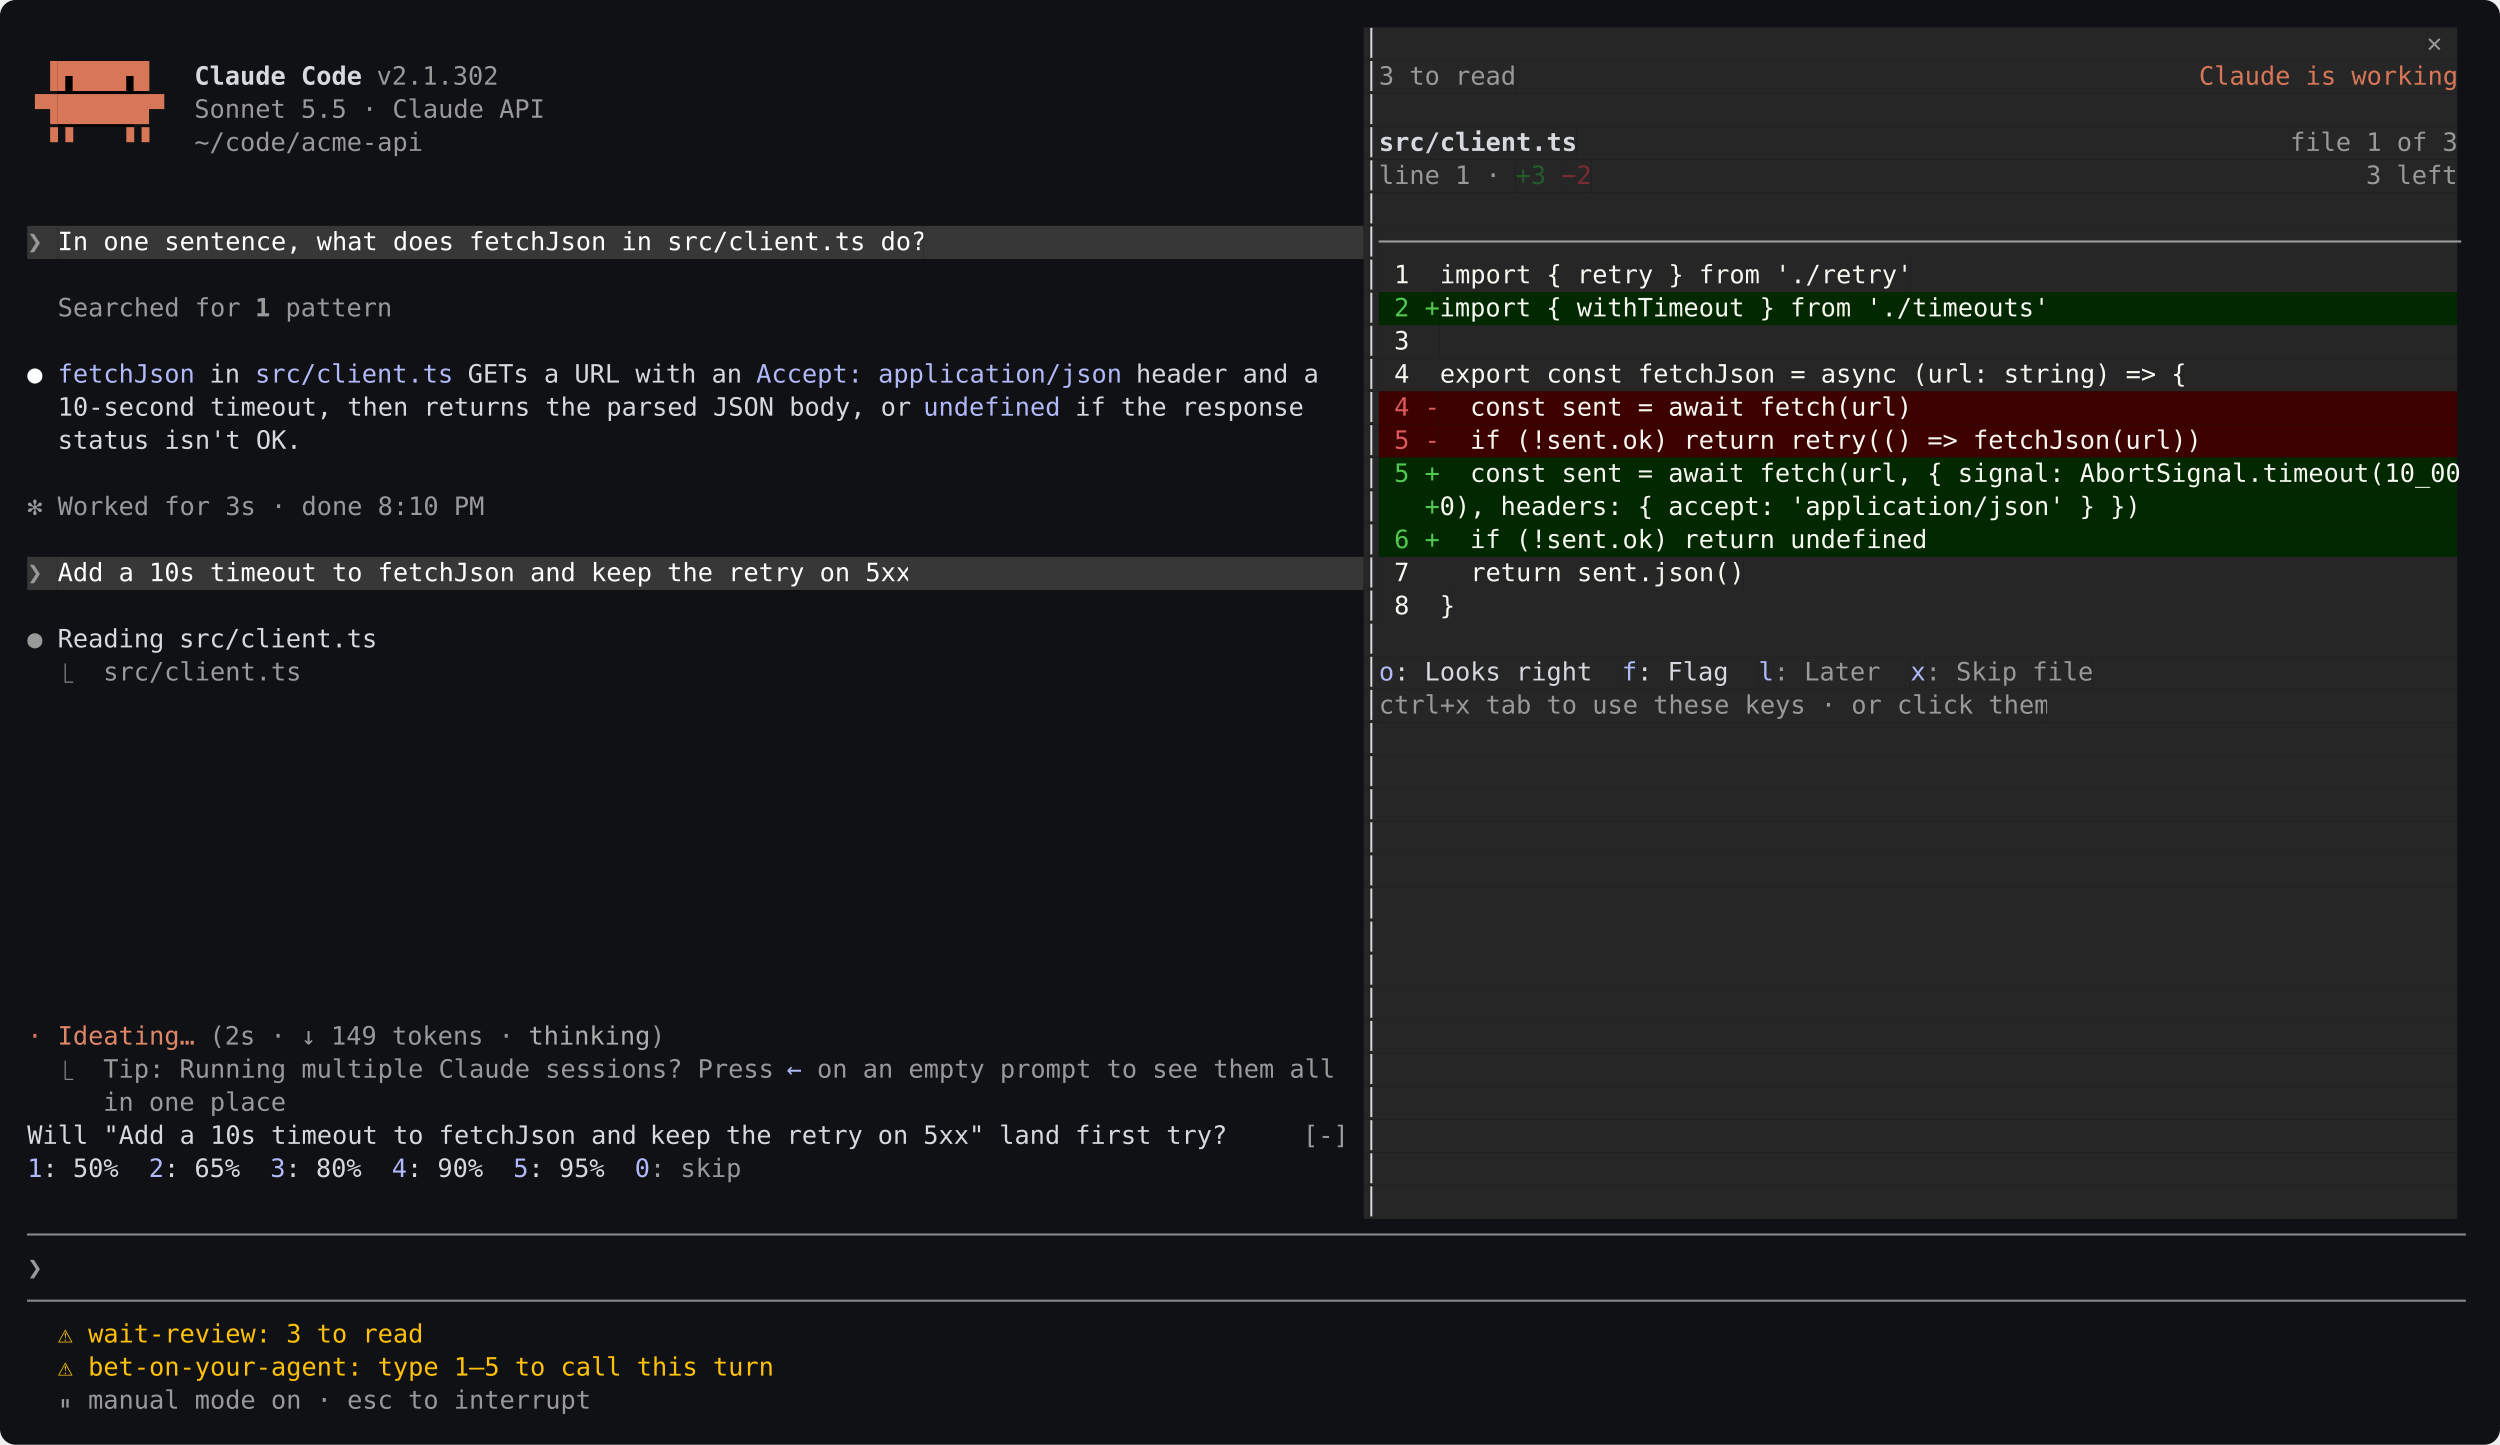
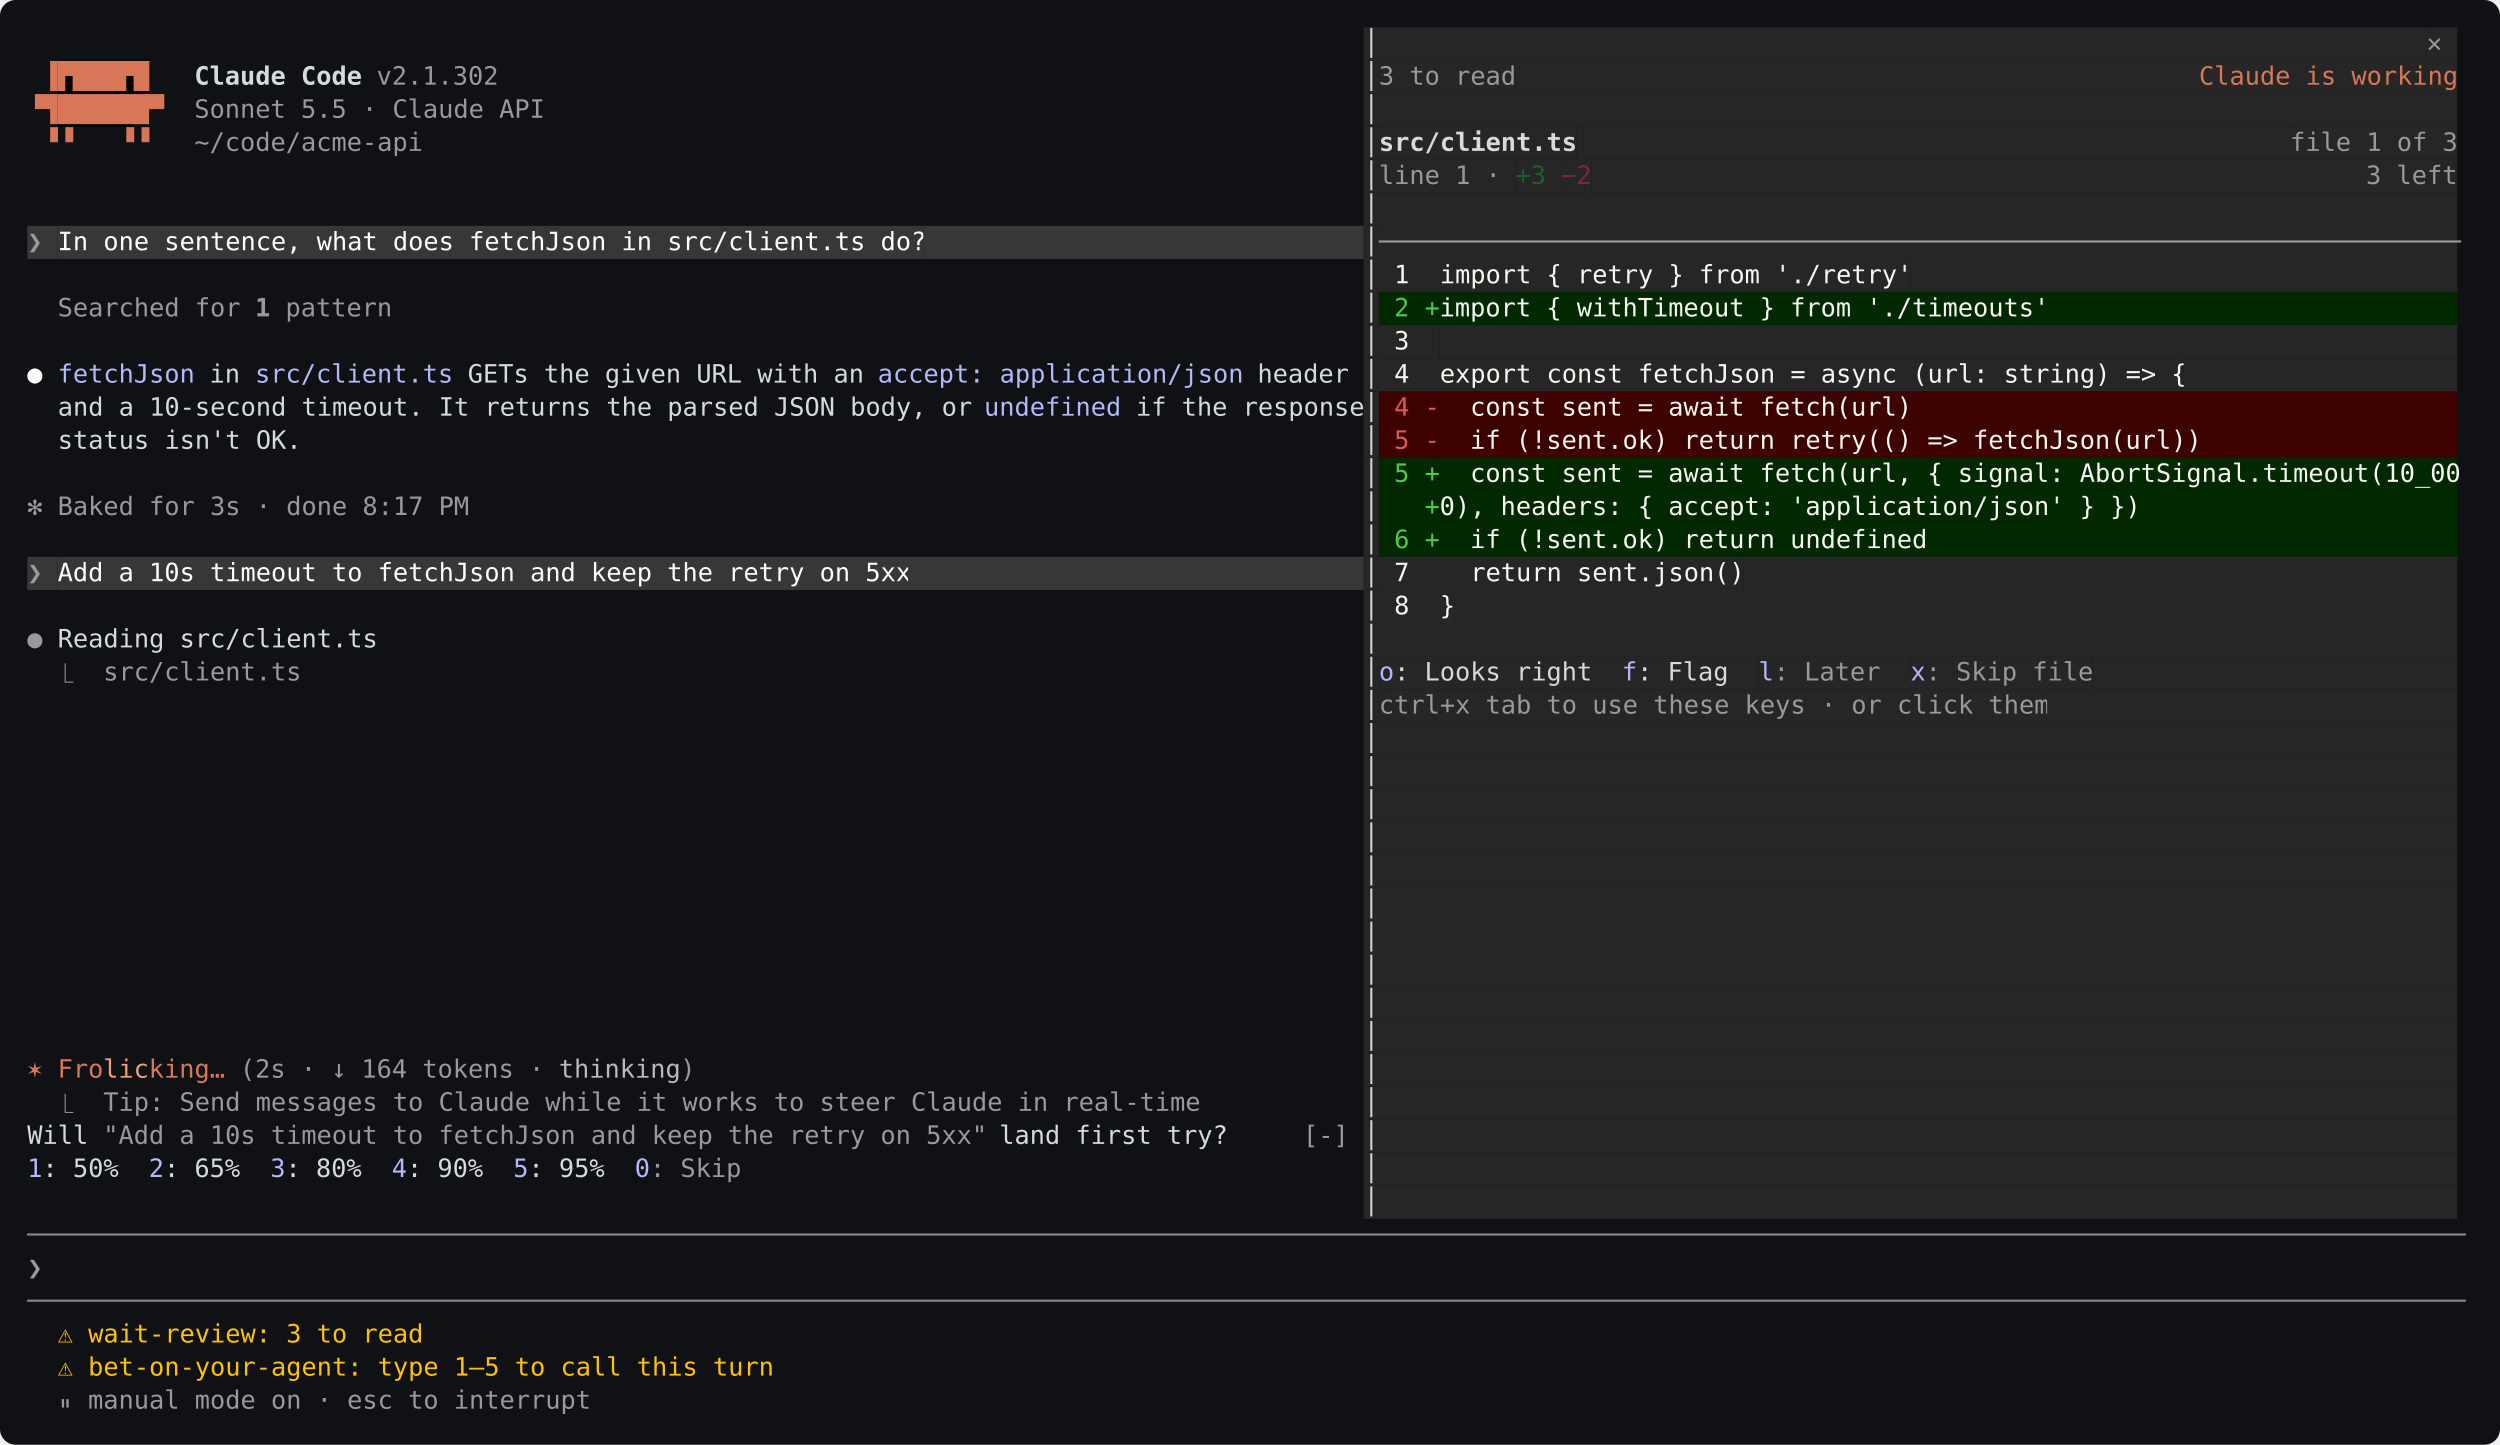
<svg xmlns="http://www.w3.org/2000/svg" width="1284" height="742" viewBox="0 0 1284 742" font-family="ui-monospace,SFMono-Regular,Menlo,Consolas,monospace" font-size="13">
  <rect width="100%" height="100%" rx="8" fill="#0f1115" />
  <rect x="700.4" y="14.0" width="546.0" height="17" fill="#262626" />
  <text x="700.4" y="26.5" fill="#d6d9de" textLength="546.0" lengthAdjust="spacingAndGlyphs" xml:space="preserve">│                                                                     </text>
  <rect x="1246.4" y="14.0" width="7.8" height="17" fill="#262626" />
  <text x="1246.4" y="26.5" fill="#999999" textLength="7.8" lengthAdjust="spacingAndGlyphs" xml:space="preserve">✕</text>
  <rect x="1254.2" y="14.0" width="7.8" height="17" fill="#262626" />
  <text x="14.0" y="43.5" fill="#d77757" textLength="15.6" lengthAdjust="spacingAndGlyphs" xml:space="preserve"> ▐</text>
  <rect x="29.6" y="31.0" width="46.8" height="17" fill="#000000" />
  <text x="29.6" y="43.5" fill="#d77757" textLength="46.8" lengthAdjust="spacingAndGlyphs" xml:space="preserve">▛███▛█</text>
  <text x="99.8" y="43.5" fill="#d6d9de" textLength="85.8" lengthAdjust="spacingAndGlyphs" font-weight="700" xml:space="preserve">Claude Code</text>
  <text x="193.4" y="43.5" fill="#999999" textLength="62.4" lengthAdjust="spacingAndGlyphs" xml:space="preserve">v2.1.302</text>
  <rect x="700.4" y="31.0" width="7.8" height="17" fill="#262626" />
  <text x="700.4" y="43.5" fill="#d6d9de" textLength="7.8" lengthAdjust="spacingAndGlyphs" xml:space="preserve">│</text>
  <rect x="708.2" y="31.0" width="70.2" height="17" fill="#262626" />
  <text x="708.2" y="43.5" fill="#999999" textLength="70.2" lengthAdjust="spacingAndGlyphs" xml:space="preserve">3 to read</text>
  <rect x="778.4" y="31.0" width="351.0" height="17" fill="#262626" />
  <rect x="1129.4" y="31.0" width="132.6" height="17" fill="#262626" />
  <text x="1129.4" y="43.5" fill="#d77757" textLength="132.6" lengthAdjust="spacingAndGlyphs" xml:space="preserve">Claude is working</text>
  <text x="14.0" y="60.5" fill="#d77757" textLength="15.6" lengthAdjust="spacingAndGlyphs" xml:space="preserve">▝▜</text>
  <rect x="29.6" y="48.0" width="39.0" height="17" fill="#000000" />
  <text x="29.6" y="60.5" fill="#d77757" textLength="39.0" lengthAdjust="spacingAndGlyphs" xml:space="preserve">█████</text>
  <text x="68.6" y="60.5" fill="#d77757" textLength="15.6" lengthAdjust="spacingAndGlyphs" xml:space="preserve">█▀</text>
  <text x="99.8" y="60.5" fill="#999999" textLength="179.4" lengthAdjust="spacingAndGlyphs" xml:space="preserve">Sonnet 5.5 · Claude API</text>
  <rect x="700.4" y="48.0" width="561.6" height="17" fill="#262626" />
  <text x="700.4" y="60.5" fill="#d6d9de" textLength="561.6" lengthAdjust="spacingAndGlyphs" xml:space="preserve">│                                                                       </text>
  <text x="14.0" y="77.5" fill="#d77757" textLength="70.2" lengthAdjust="spacingAndGlyphs" xml:space="preserve"> ▝▝   ▝▝ </text>
  <text x="99.8" y="77.5" fill="#999999" textLength="117.0" lengthAdjust="spacingAndGlyphs" xml:space="preserve">~/code/acme-api</text>
  <rect x="700.4" y="65.0" width="7.8" height="17" fill="#262626" />
  <text x="700.4" y="77.5" fill="#d6d9de" textLength="7.8" lengthAdjust="spacingAndGlyphs" xml:space="preserve">│</text>
  <rect x="708.2" y="65.0" width="101.4" height="17" fill="#262626" />
  <text x="708.2" y="77.5" fill="#d6d9de" textLength="101.4" lengthAdjust="spacingAndGlyphs" font-weight="700" xml:space="preserve">src/client.ts</text>
  <rect x="809.6" y="65.0" width="366.6" height="17" fill="#262626" />
  <rect x="1176.2" y="65.0" width="85.8" height="17" fill="#262626" />
  <text x="1176.2" y="77.5" fill="#999999" textLength="85.8" lengthAdjust="spacingAndGlyphs" xml:space="preserve">file 1 of 3</text>
  <rect x="700.4" y="82.0" width="7.8" height="17" fill="#262626" />
  <text x="700.4" y="94.5" fill="#d6d9de" textLength="7.8" lengthAdjust="spacingAndGlyphs" xml:space="preserve">│</text>
  <rect x="708.2" y="82.0" width="70.2" height="17" fill="#262626" />
  <text x="708.2" y="94.5" fill="#999999" textLength="70.2" lengthAdjust="spacingAndGlyphs" xml:space="preserve">line 1 · </text>
  <rect x="778.4" y="82.0" width="15.6" height="17" fill="#262626" />
  <text x="778.4" y="94.5" fill="#225c2b" textLength="15.6" lengthAdjust="spacingAndGlyphs" xml:space="preserve">+3</text>
  <rect x="794.0" y="82.0" width="7.8" height="17" fill="#262626" />
  <rect x="801.8" y="82.0" width="15.6" height="17" fill="#262626" />
  <text x="801.8" y="94.5" fill="#7a2936" textLength="15.6" lengthAdjust="spacingAndGlyphs" xml:space="preserve">−2</text>
  <rect x="817.4" y="82.0" width="397.8" height="17" fill="#262626" />
  <rect x="1215.2" y="82.0" width="46.8" height="17" fill="#262626" />
  <text x="1215.2" y="94.5" fill="#999999" textLength="46.8" lengthAdjust="spacingAndGlyphs" xml:space="preserve">3 left</text>
  <rect x="700.4" y="99.0" width="561.6" height="17" fill="#262626" />
  <text x="700.4" y="111.5" fill="#d6d9de" textLength="561.6" lengthAdjust="spacingAndGlyphs" xml:space="preserve">│                                                                       </text>
  <rect x="14.0" y="116.0" width="15.6" height="17" fill="#373737" />
  <text x="14.0" y="128.5" fill="#999999" textLength="15.6" lengthAdjust="spacingAndGlyphs" xml:space="preserve">❯ </text>
  <rect x="29.6" y="116.0" width="444.6" height="17" fill="#373737" />
  <text x="29.6" y="128.5" fill="#ffffff" textLength="444.6" lengthAdjust="spacingAndGlyphs" xml:space="preserve">In one sentence, what does fetchJson in src/client.ts do?</text>
  <rect x="474.2" y="116.0" width="226.2" height="17" fill="#373737" />
  <rect x="700.4" y="116.0" width="7.8" height="17" fill="#262626" />
  <text x="700.4" y="128.5" fill="#d6d9de" textLength="7.8" lengthAdjust="spacingAndGlyphs" xml:space="preserve">│</text>
  <rect x="708.2" y="116.0" width="553.8" height="17" fill="#262626" />
  <text x="708.2" y="128.5" fill="#999999" textLength="553.8" lengthAdjust="spacingAndGlyphs" xml:space="preserve">───────────────────────────────────────────────────────────────────────</text>
  <rect x="700.4" y="133.0" width="7.8" height="17" fill="#262626" />
  <text x="700.4" y="145.5" fill="#d6d9de" textLength="7.8" lengthAdjust="spacingAndGlyphs" xml:space="preserve">│</text>
  <rect x="708.2" y="133.0" width="273.0" height="17" fill="#262626" />
  <text x="708.2" y="145.5" fill="#f8f8f2" textLength="273.0" lengthAdjust="spacingAndGlyphs" xml:space="preserve"> 1  import { retry } from './retry'</text>
  <rect x="981.2" y="133.0" width="280.8" height="17" fill="#262626" />
  <text x="29.6" y="162.5" fill="#999999" textLength="101.4" lengthAdjust="spacingAndGlyphs" xml:space="preserve">Searched for </text>
  <text x="131.0" y="162.5" fill="#999999" textLength="7.8" lengthAdjust="spacingAndGlyphs" font-weight="700" xml:space="preserve">1</text>
  <text x="138.8" y="162.5" fill="#999999" textLength="70.2" lengthAdjust="spacingAndGlyphs" xml:space="preserve"> pattern </text>
  <rect x="700.4" y="150.0" width="7.8" height="17" fill="#262626" />
  <text x="700.4" y="162.5" fill="#d6d9de" textLength="7.8" lengthAdjust="spacingAndGlyphs" xml:space="preserve">│</text>
  <rect x="708.2" y="150.0" width="31.2" height="17" fill="#022800" />
  <text x="708.2" y="162.5" fill="#50c850" textLength="31.2" lengthAdjust="spacingAndGlyphs" xml:space="preserve"> 2 +</text>
  <rect x="739.4" y="150.0" width="522.6" height="17" fill="#022800" />
  <text x="739.4" y="162.5" fill="#f8f8f2" textLength="522.6" lengthAdjust="spacingAndGlyphs" xml:space="preserve">import { withTimeout } from './timeouts'                           </text>
  <rect x="700.4" y="167.0" width="7.8" height="17" fill="#262626" />
  <text x="700.4" y="179.5" fill="#d6d9de" textLength="7.8" lengthAdjust="spacingAndGlyphs" xml:space="preserve">│</text>
  <rect x="708.2" y="167.0" width="31.2" height="17" fill="#262626" />
  <text x="708.2" y="179.5" fill="#f8f8f2" textLength="31.2" lengthAdjust="spacingAndGlyphs" xml:space="preserve"> 3  </text>
  <rect x="739.4" y="167.0" width="522.6" height="17" fill="#262626" />
  <text x="14.0" y="196.5" fill="#ffffff" textLength="7.8" lengthAdjust="spacingAndGlyphs" xml:space="preserve">●</text>
  <text x="29.6" y="196.5" fill="#b1b9f9" textLength="70.2" lengthAdjust="spacingAndGlyphs" xml:space="preserve">fetchJson</text>
  <text x="99.8" y="196.5" fill="#d6d9de" textLength="31.2" lengthAdjust="spacingAndGlyphs" xml:space="preserve"> in </text>
  <text x="131.0" y="196.5" fill="#b1b9f9" textLength="101.4" lengthAdjust="spacingAndGlyphs" xml:space="preserve">src/client.ts</text>
-   <text x="232.4" y="196.5" fill="#d6d9de" textLength="156.0" lengthAdjust="spacingAndGlyphs" xml:space="preserve"> GETs a URL with an </text>
-   <text x="388.4" y="196.5" fill="#b1b9f9" textLength="187.2" lengthAdjust="spacingAndGlyphs" xml:space="preserve">Accept: application/json</text>
-   <text x="575.6" y="196.5" fill="#d6d9de" textLength="124.8" lengthAdjust="spacingAndGlyphs" xml:space="preserve"> header and a   </text>
+   <text x="232.4" y="196.5" fill="#d6d9de" textLength="218.4" lengthAdjust="spacingAndGlyphs" xml:space="preserve"> GETs the given URL with an </text>
+   <text x="450.8" y="196.5" fill="#b1b9f9" textLength="187.2" lengthAdjust="spacingAndGlyphs" xml:space="preserve">accept: application/json</text>
+   <text x="638.0" y="196.5" fill="#d6d9de" textLength="62.4" lengthAdjust="spacingAndGlyphs" xml:space="preserve"> header </text>
  <rect x="700.4" y="184.0" width="7.8" height="17" fill="#262626" />
  <text x="700.4" y="196.5" fill="#d6d9de" textLength="7.8" lengthAdjust="spacingAndGlyphs" xml:space="preserve">│</text>
  <rect x="708.2" y="184.0" width="413.4" height="17" fill="#262626" />
  <text x="708.2" y="196.5" fill="#f8f8f2" textLength="413.4" lengthAdjust="spacingAndGlyphs" xml:space="preserve"> 4  export const fetchJson = async (url: string) =&gt; {</text>
  <rect x="1121.6" y="184.0" width="140.4" height="17" fill="#262626" />
-   <text x="14.0" y="213.5" fill="#d6d9de" textLength="460.2" lengthAdjust="spacingAndGlyphs" xml:space="preserve">  10-second timeout, then returns the parsed JSON body, or </text>
-   <text x="474.2" y="213.5" fill="#b1b9f9" textLength="70.2" lengthAdjust="spacingAndGlyphs" xml:space="preserve">undefined</text>
-   <text x="544.4" y="213.5" fill="#d6d9de" textLength="156.0" lengthAdjust="spacingAndGlyphs" xml:space="preserve"> if the response    </text>
+   <text x="14.0" y="213.5" fill="#d6d9de" textLength="491.4" lengthAdjust="spacingAndGlyphs" xml:space="preserve">  and a 10-second timeout. It returns the parsed JSON body, or </text>
+   <text x="505.4" y="213.5" fill="#b1b9f9" textLength="70.2" lengthAdjust="spacingAndGlyphs" xml:space="preserve">undefined</text>
+   <text x="575.6" y="213.5" fill="#d6d9de" textLength="124.8" lengthAdjust="spacingAndGlyphs" xml:space="preserve"> if the response</text>
  <rect x="700.4" y="201.0" width="7.8" height="17" fill="#262626" />
  <text x="700.4" y="213.5" fill="#d6d9de" textLength="7.8" lengthAdjust="spacingAndGlyphs" xml:space="preserve">│</text>
  <rect x="708.2" y="201.0" width="31.2" height="17" fill="#3d0100" />
  <text x="708.2" y="213.5" fill="#dc5a5a" textLength="31.2" lengthAdjust="spacingAndGlyphs" xml:space="preserve"> 4 -</text>
  <rect x="739.4" y="201.0" width="522.6" height="17" fill="#3d0100" />
  <text x="739.4" y="213.5" fill="#f8f8f2" textLength="522.6" lengthAdjust="spacingAndGlyphs" xml:space="preserve">  const sent = await fetch(url)                                    </text>
  <text x="14.0" y="230.5" fill="#d6d9de" textLength="686.4" lengthAdjust="spacingAndGlyphs" xml:space="preserve">  status isn't OK.                                                                      </text>
  <rect x="700.4" y="218.0" width="7.8" height="17" fill="#262626" />
  <text x="700.4" y="230.5" fill="#d6d9de" textLength="7.8" lengthAdjust="spacingAndGlyphs" xml:space="preserve">│</text>
  <rect x="708.2" y="218.0" width="31.2" height="17" fill="#3d0100" />
  <text x="708.2" y="230.5" fill="#dc5a5a" textLength="31.2" lengthAdjust="spacingAndGlyphs" xml:space="preserve"> 5 -</text>
  <rect x="739.4" y="218.0" width="522.6" height="17" fill="#3d0100" />
  <text x="739.4" y="230.5" fill="#f8f8f2" textLength="522.6" lengthAdjust="spacingAndGlyphs" xml:space="preserve">  if (!sent.ok) return retry(() =&gt; fetchJson(url))                 </text>
  <rect x="700.4" y="235.0" width="7.8" height="17" fill="#262626" />
  <text x="700.4" y="247.5" fill="#d6d9de" textLength="7.8" lengthAdjust="spacingAndGlyphs" xml:space="preserve">│</text>
  <rect x="708.2" y="235.0" width="31.2" height="17" fill="#022800" />
  <text x="708.2" y="247.5" fill="#50c850" textLength="31.2" lengthAdjust="spacingAndGlyphs" xml:space="preserve"> 5 +</text>
  <rect x="739.4" y="235.0" width="522.6" height="17" fill="#022800" />
  <text x="739.4" y="247.5" fill="#f8f8f2" textLength="522.6" lengthAdjust="spacingAndGlyphs" xml:space="preserve">  const sent = await fetch(url, { signal: AbortSignal.timeout(10_00</text>
  <text x="14.0" y="264.5" fill="#999999" textLength="7.8" lengthAdjust="spacingAndGlyphs" xml:space="preserve">✻</text>
-   <text x="29.6" y="264.5" fill="#999999" textLength="218.4" lengthAdjust="spacingAndGlyphs" xml:space="preserve">Worked for 3s · done 8:10 PM</text>
+   <text x="29.6" y="264.5" fill="#999999" textLength="210.6" lengthAdjust="spacingAndGlyphs" xml:space="preserve">Baked for 3s · done 8:17 PM</text>
  <rect x="700.4" y="252.0" width="7.8" height="17" fill="#262626" />
  <text x="700.4" y="264.5" fill="#d6d9de" textLength="7.8" lengthAdjust="spacingAndGlyphs" xml:space="preserve">│</text>
  <rect x="708.2" y="252.0" width="31.2" height="17" fill="#022800" />
  <text x="708.2" y="264.5" fill="#50c850" textLength="31.2" lengthAdjust="spacingAndGlyphs" xml:space="preserve">   +</text>
  <rect x="739.4" y="252.0" width="522.6" height="17" fill="#022800" />
  <text x="739.4" y="264.5" fill="#f8f8f2" textLength="522.6" lengthAdjust="spacingAndGlyphs" xml:space="preserve">0), headers: { accept: 'application/json' } })                     </text>
  <rect x="700.4" y="269.0" width="7.8" height="17" fill="#262626" />
  <text x="700.4" y="281.5" fill="#d6d9de" textLength="7.8" lengthAdjust="spacingAndGlyphs" xml:space="preserve">│</text>
  <rect x="708.2" y="269.0" width="31.2" height="17" fill="#022800" />
  <text x="708.2" y="281.5" fill="#50c850" textLength="31.2" lengthAdjust="spacingAndGlyphs" xml:space="preserve"> 6 +</text>
  <rect x="739.4" y="269.0" width="522.6" height="17" fill="#022800" />
  <text x="739.4" y="281.5" fill="#f8f8f2" textLength="522.6" lengthAdjust="spacingAndGlyphs" xml:space="preserve">  if (!sent.ok) return undefined                                   </text>
  <rect x="14.0" y="286.0" width="15.6" height="17" fill="#373737" />
  <text x="14.0" y="298.5" fill="#999999" textLength="15.6" lengthAdjust="spacingAndGlyphs" xml:space="preserve">❯ </text>
  <rect x="29.6" y="286.0" width="436.8" height="17" fill="#373737" />
  <text x="29.6" y="298.5" fill="#ffffff" textLength="436.8" lengthAdjust="spacingAndGlyphs" xml:space="preserve">Add a 10s timeout to fetchJson and keep the retry on 5xx</text>
  <rect x="466.4" y="286.0" width="234.0" height="17" fill="#373737" />
  <rect x="700.4" y="286.0" width="7.8" height="17" fill="#262626" />
  <text x="700.4" y="298.5" fill="#d6d9de" textLength="7.8" lengthAdjust="spacingAndGlyphs" xml:space="preserve">│</text>
  <rect x="708.2" y="286.0" width="187.2" height="17" fill="#262626" />
  <text x="708.2" y="298.5" fill="#f8f8f2" textLength="187.2" lengthAdjust="spacingAndGlyphs" xml:space="preserve"> 7    return sent.json()</text>
  <rect x="895.4" y="286.0" width="366.6" height="17" fill="#262626" />
  <rect x="700.4" y="303.0" width="7.8" height="17" fill="#262626" />
  <text x="700.4" y="315.5" fill="#d6d9de" textLength="7.8" lengthAdjust="spacingAndGlyphs" xml:space="preserve">│</text>
  <rect x="708.2" y="303.0" width="39.0" height="17" fill="#262626" />
  <text x="708.2" y="315.5" fill="#f8f8f2" textLength="39.0" lengthAdjust="spacingAndGlyphs" xml:space="preserve"> 8  }</text>
  <rect x="747.2" y="303.0" width="514.8" height="17" fill="#262626" />
  <text x="14.0" y="332.5" fill="#999999" textLength="7.8" lengthAdjust="spacingAndGlyphs" xml:space="preserve">●</text>
-   <text x="29.6" y="332.5" fill="#d6d9de" textLength="54.6" lengthAdjust="spacingAndGlyphs" xml:space="preserve">Reading</text>
-   <text x="92.0" y="332.5" fill="#d6d9de" textLength="101.4" lengthAdjust="spacingAndGlyphs" xml:space="preserve">src/client.ts</text>
+   <text x="21.8" y="332.5" fill="#d6d9de" textLength="678.6" lengthAdjust="spacingAndGlyphs" xml:space="preserve"> Reading src/client.ts                                                                 </text>
  <rect x="700.4" y="320.0" width="561.6" height="17" fill="#262626" />
  <text x="700.4" y="332.5" fill="#d6d9de" textLength="561.6" lengthAdjust="spacingAndGlyphs" xml:space="preserve">│                                                                       </text>
  <text x="14.0" y="349.5" fill="#999999" textLength="140.4" lengthAdjust="spacingAndGlyphs" xml:space="preserve">  ⎿  src/client.ts</text>
  <rect x="700.4" y="337.0" width="7.8" height="17" fill="#262626" />
  <text x="700.4" y="349.5" fill="#d6d9de" textLength="7.8" lengthAdjust="spacingAndGlyphs" xml:space="preserve">│</text>
  <rect x="708.2" y="337.0" width="7.8" height="17" fill="#262626" />
  <text x="708.2" y="349.5" fill="#b1b9f9" textLength="7.8" lengthAdjust="spacingAndGlyphs" xml:space="preserve">o</text>
  <rect x="716.0" y="337.0" width="117.0" height="17" fill="#262626" />
  <text x="716.0" y="349.5" fill="#d6d9de" textLength="117.0" lengthAdjust="spacingAndGlyphs" xml:space="preserve">: Looks right  </text>
  <rect x="833.0" y="337.0" width="7.8" height="17" fill="#262626" />
  <text x="833.0" y="349.5" fill="#b1b9f9" textLength="7.8" lengthAdjust="spacingAndGlyphs" xml:space="preserve">f</text>
  <rect x="840.8" y="337.0" width="62.4" height="17" fill="#262626" />
  <text x="840.8" y="349.5" fill="#d6d9de" textLength="62.4" lengthAdjust="spacingAndGlyphs" xml:space="preserve">: Flag  </text>
  <rect x="903.2" y="337.0" width="7.8" height="17" fill="#262626" />
  <text x="903.2" y="349.5" fill="#b1b9f9" textLength="7.8" lengthAdjust="spacingAndGlyphs" xml:space="preserve">l</text>
  <rect x="911.0" y="337.0" width="54.6" height="17" fill="#262626" />
  <text x="911.0" y="349.5" fill="#999999" textLength="54.6" lengthAdjust="spacingAndGlyphs" xml:space="preserve">: Later</text>
  <rect x="965.6" y="337.0" width="15.6" height="17" fill="#262626" />
  <rect x="981.2" y="337.0" width="7.8" height="17" fill="#262626" />
  <text x="981.2" y="349.5" fill="#b1b9f9" textLength="7.8" lengthAdjust="spacingAndGlyphs" xml:space="preserve">x</text>
  <rect x="989.0" y="337.0" width="85.8" height="17" fill="#262626" />
  <text x="989.0" y="349.5" fill="#999999" textLength="85.8" lengthAdjust="spacingAndGlyphs" xml:space="preserve">: Skip file</text>
  <rect x="1074.8" y="337.0" width="187.2" height="17" fill="#262626" />
  <rect x="700.4" y="354.0" width="7.8" height="17" fill="#262626" />
  <text x="700.4" y="366.5" fill="#d6d9de" textLength="7.8" lengthAdjust="spacingAndGlyphs" xml:space="preserve">│</text>
  <rect x="708.2" y="354.0" width="343.2" height="17" fill="#262626" />
  <text x="708.2" y="366.5" fill="#999999" textLength="343.2" lengthAdjust="spacingAndGlyphs" xml:space="preserve">ctrl+x tab to use these keys · or click them</text>
  <rect x="1051.4" y="354.0" width="210.6" height="17" fill="#262626" />
  <rect x="700.4" y="371.0" width="561.6" height="17" fill="#262626" />
  <text x="700.4" y="383.5" fill="#d6d9de" textLength="561.6" lengthAdjust="spacingAndGlyphs" xml:space="preserve">│                                                                       </text>
  <rect x="700.4" y="388.0" width="561.6" height="17" fill="#262626" />
  <text x="700.4" y="400.5" fill="#d6d9de" textLength="561.6" lengthAdjust="spacingAndGlyphs" xml:space="preserve">│                                                                       </text>
  <rect x="700.4" y="405.0" width="561.6" height="17" fill="#262626" />
  <text x="700.4" y="417.5" fill="#d6d9de" textLength="561.6" lengthAdjust="spacingAndGlyphs" xml:space="preserve">│                                                                       </text>
  <rect x="700.4" y="422.0" width="561.6" height="17" fill="#262626" />
  <text x="700.4" y="434.5" fill="#d6d9de" textLength="561.6" lengthAdjust="spacingAndGlyphs" xml:space="preserve">│                                                                       </text>
  <rect x="700.4" y="439.0" width="561.6" height="17" fill="#262626" />
  <text x="700.4" y="451.5" fill="#d6d9de" textLength="561.6" lengthAdjust="spacingAndGlyphs" xml:space="preserve">│                                                                       </text>
  <rect x="700.4" y="456.0" width="561.6" height="17" fill="#262626" />
  <text x="700.4" y="468.5" fill="#d6d9de" textLength="561.6" lengthAdjust="spacingAndGlyphs" xml:space="preserve">│                                                                       </text>
  <rect x="700.4" y="473.0" width="561.6" height="17" fill="#262626" />
  <text x="700.4" y="485.5" fill="#d6d9de" textLength="561.6" lengthAdjust="spacingAndGlyphs" xml:space="preserve">│                                                                       </text>
  <rect x="700.4" y="490.0" width="561.6" height="17" fill="#262626" />
  <text x="700.4" y="502.5" fill="#d6d9de" textLength="561.6" lengthAdjust="spacingAndGlyphs" xml:space="preserve">│                                                                       </text>
  <rect x="700.4" y="507.0" width="561.6" height="17" fill="#262626" />
  <text x="700.4" y="519.5" fill="#d6d9de" textLength="561.6" lengthAdjust="spacingAndGlyphs" xml:space="preserve">│                                                                       </text>
-   <text x="14.0" y="536.5" fill="#d77757" textLength="7.8" lengthAdjust="spacingAndGlyphs" xml:space="preserve">·</text>
-   <text x="29.6" y="536.5" fill="#df8666" textLength="70.2" lengthAdjust="spacingAndGlyphs" xml:space="preserve">Ideating…</text>
-   <text x="107.6" y="536.5" fill="#999999" textLength="54.6" lengthAdjust="spacingAndGlyphs" xml:space="preserve">(2s · ↓</text>
-   <text x="170.0" y="536.5" fill="#999999" textLength="101.4" lengthAdjust="spacingAndGlyphs" xml:space="preserve">149 tokens · </text>
-   <text x="271.4" y="536.5" fill="#adadad" textLength="62.4" lengthAdjust="spacingAndGlyphs" xml:space="preserve">thinking</text>
-   <text x="333.8" y="536.5" fill="#999999" textLength="7.8" lengthAdjust="spacingAndGlyphs" xml:space="preserve">)</text>
  <rect x="700.4" y="524.0" width="561.6" height="17" fill="#262626" />
  <text x="700.4" y="536.5" fill="#d6d9de" textLength="561.6" lengthAdjust="spacingAndGlyphs" xml:space="preserve">│                                                                       </text>
-   <text x="14.0" y="553.5" fill="#999999" textLength="390.0" lengthAdjust="spacingAndGlyphs" xml:space="preserve">  ⎿  Tip: Running multiple Claude sessions? Press </text>
-   <text x="404.0" y="553.5" fill="#b1b9f9" textLength="7.8" lengthAdjust="spacingAndGlyphs" xml:space="preserve">←</text>
-   <text x="411.8" y="553.5" fill="#999999" textLength="280.8" lengthAdjust="spacingAndGlyphs" xml:space="preserve"> on an empty prompt to see them all </text>
+   <text x="14.0" y="553.5" fill="#d77757" textLength="7.8" lengthAdjust="spacingAndGlyphs" xml:space="preserve">✶</text>
+   <text x="29.6" y="553.5" fill="#d77757" textLength="23.4" lengthAdjust="spacingAndGlyphs" xml:space="preserve">Fro</text>
+   <text x="53.0" y="553.5" fill="#eb9f7f" textLength="23.4" lengthAdjust="spacingAndGlyphs" xml:space="preserve">lic</text>
+   <text x="76.4" y="553.5" fill="#d77757" textLength="46.8" lengthAdjust="spacingAndGlyphs" xml:space="preserve">king… </text>
+   <text x="123.2" y="553.5" fill="#999999" textLength="54.6" lengthAdjust="spacingAndGlyphs" xml:space="preserve">(2s · ↓</text>
+   <text x="185.6" y="553.5" fill="#999999" textLength="101.4" lengthAdjust="spacingAndGlyphs" xml:space="preserve">164 tokens · </text>
+   <text x="287.0" y="553.5" fill="#b9b9b9" textLength="62.4" lengthAdjust="spacingAndGlyphs" xml:space="preserve">thinking</text>
+   <text x="349.4" y="553.5" fill="#999999" textLength="7.8" lengthAdjust="spacingAndGlyphs" xml:space="preserve">)</text>
  <rect x="700.4" y="541.0" width="561.6" height="17" fill="#262626" />
  <text x="700.4" y="553.5" fill="#d6d9de" textLength="561.6" lengthAdjust="spacingAndGlyphs" xml:space="preserve">│                                                                       </text>
-   <text x="53.0" y="570.5" fill="#999999" textLength="93.6" lengthAdjust="spacingAndGlyphs" xml:space="preserve">in one place</text>
+   <text x="14.0" y="570.5" fill="#999999" textLength="600.6" lengthAdjust="spacingAndGlyphs" xml:space="preserve">  ⎿  Tip: Send messages to Claude while it works to steer Claude in real-time</text>
  <rect x="700.4" y="558.0" width="561.6" height="17" fill="#262626" />
  <text x="700.4" y="570.5" fill="#d6d9de" textLength="561.6" lengthAdjust="spacingAndGlyphs" xml:space="preserve">│                                                                       </text>
-   <text x="14.0" y="587.5" fill="#d6d9de" textLength="312.0" lengthAdjust="spacingAndGlyphs" xml:space="preserve">Will "Add a 10s timeout to fetchJson and</text>
-   <text x="333.8" y="587.5" fill="#d6d9de" textLength="31.2" lengthAdjust="spacingAndGlyphs" xml:space="preserve">keep</text>
-   <text x="372.8" y="587.5" fill="#d6d9de" textLength="23.4" lengthAdjust="spacingAndGlyphs" xml:space="preserve">the</text>
-   <text x="404.0" y="587.5" fill="#d6d9de" textLength="39.0" lengthAdjust="spacingAndGlyphs" xml:space="preserve">retry</text>
-   <text x="450.8" y="587.5" fill="#d6d9de" textLength="15.6" lengthAdjust="spacingAndGlyphs" xml:space="preserve">on</text>
-   <text x="474.2" y="587.5" fill="#d6d9de" textLength="31.2" lengthAdjust="spacingAndGlyphs" xml:space="preserve">5xx"</text>
-   <text x="513.2" y="587.5" fill="#d6d9de" textLength="31.2" lengthAdjust="spacingAndGlyphs" xml:space="preserve">land</text>
-   <text x="552.2" y="587.5" fill="#d6d9de" textLength="39.0" lengthAdjust="spacingAndGlyphs" xml:space="preserve">first</text>
-   <text x="599.0" y="587.5" fill="#d6d9de" textLength="31.2" lengthAdjust="spacingAndGlyphs" xml:space="preserve">try?</text>
+   <text x="14.0" y="587.5" fill="#d6d9de" textLength="39.0" lengthAdjust="spacingAndGlyphs" xml:space="preserve">Will </text>
+   <text x="53.0" y="587.5" fill="#999999" textLength="460.2" lengthAdjust="spacingAndGlyphs" xml:space="preserve">"Add a 10s timeout to fetchJson and keep the retry on 5xx" </text>
+   <text x="513.2" y="587.5" fill="#d6d9de" textLength="156.0" lengthAdjust="spacingAndGlyphs" xml:space="preserve">land first try?     </text>
  <text x="669.2" y="587.5" fill="#999999" textLength="23.4" lengthAdjust="spacingAndGlyphs" xml:space="preserve">[-]</text>
  <rect x="700.4" y="575.0" width="561.6" height="17" fill="#262626" />
  <text x="700.4" y="587.5" fill="#d6d9de" textLength="561.6" lengthAdjust="spacingAndGlyphs" xml:space="preserve">│                                                                       </text>
  <text x="14.0" y="604.5" fill="#b1b9f9" textLength="7.8" lengthAdjust="spacingAndGlyphs" xml:space="preserve">1</text>
  <text x="21.8" y="604.5" fill="#d6d9de" textLength="54.6" lengthAdjust="spacingAndGlyphs" xml:space="preserve">: 50%  </text>
  <text x="76.4" y="604.5" fill="#b1b9f9" textLength="7.8" lengthAdjust="spacingAndGlyphs" xml:space="preserve">2</text>
  <text x="84.2" y="604.5" fill="#d6d9de" textLength="54.6" lengthAdjust="spacingAndGlyphs" xml:space="preserve">: 65%  </text>
  <text x="138.8" y="604.5" fill="#b1b9f9" textLength="7.8" lengthAdjust="spacingAndGlyphs" xml:space="preserve">3</text>
  <text x="146.6" y="604.5" fill="#d6d9de" textLength="54.6" lengthAdjust="spacingAndGlyphs" xml:space="preserve">: 80%  </text>
  <text x="201.2" y="604.5" fill="#b1b9f9" textLength="7.8" lengthAdjust="spacingAndGlyphs" xml:space="preserve">4</text>
  <text x="209.0" y="604.5" fill="#d6d9de" textLength="54.6" lengthAdjust="spacingAndGlyphs" xml:space="preserve">: 90%  </text>
  <text x="263.6" y="604.5" fill="#b1b9f9" textLength="7.8" lengthAdjust="spacingAndGlyphs" xml:space="preserve">5</text>
  <text x="271.4" y="604.5" fill="#d6d9de" textLength="54.6" lengthAdjust="spacingAndGlyphs" xml:space="preserve">: 95%  </text>
  <text x="326.0" y="604.5" fill="#b1b9f9" textLength="7.8" lengthAdjust="spacingAndGlyphs" xml:space="preserve">0</text>
-   <text x="333.8" y="604.5" fill="#999999" textLength="46.8" lengthAdjust="spacingAndGlyphs" xml:space="preserve">: skip</text>
+   <text x="333.8" y="604.5" fill="#999999" textLength="46.8" lengthAdjust="spacingAndGlyphs" xml:space="preserve">: Skip</text>
  <rect x="700.4" y="592.0" width="561.6" height="17" fill="#262626" />
  <text x="700.4" y="604.5" fill="#d6d9de" textLength="561.6" lengthAdjust="spacingAndGlyphs" xml:space="preserve">│                                                                       </text>
  <rect x="700.4" y="609.0" width="561.6" height="17" fill="#262626" />
  <text x="700.4" y="621.5" fill="#d6d9de" textLength="561.6" lengthAdjust="spacingAndGlyphs" xml:space="preserve">│                                                                       </text>
  <text x="14.0" y="638.5" fill="#888888" textLength="1248.0" lengthAdjust="spacingAndGlyphs" xml:space="preserve">────────────────────────────────────────────────────────────────────────────────────────────────────────────────────────────────────────────────────────────────</text>
  <text x="14.0" y="655.5" fill="#999999" textLength="15.6" lengthAdjust="spacingAndGlyphs" xml:space="preserve">❯ </text>
  <text x="14.0" y="672.5" fill="#888888" textLength="1248.0" lengthAdjust="spacingAndGlyphs" xml:space="preserve">────────────────────────────────────────────────────────────────────────────────────────────────────────────────────────────────────────────────────────────────</text>
  <text x="29.6" y="689.5" fill="#ffc107" textLength="187.2" lengthAdjust="spacingAndGlyphs" xml:space="preserve">⚠ wait-review: 3 to read</text>
  <text x="29.6" y="706.5" fill="#ffc107" textLength="366.6" lengthAdjust="spacingAndGlyphs" xml:space="preserve">⚠ bet-on-your-agent: type 1–5 to call this turn</text>
  <text x="29.6" y="723.5" fill="#999999" textLength="273.0" lengthAdjust="spacingAndGlyphs" xml:space="preserve">⏸ manual mode on · esc to interrupt</text>
</svg>
